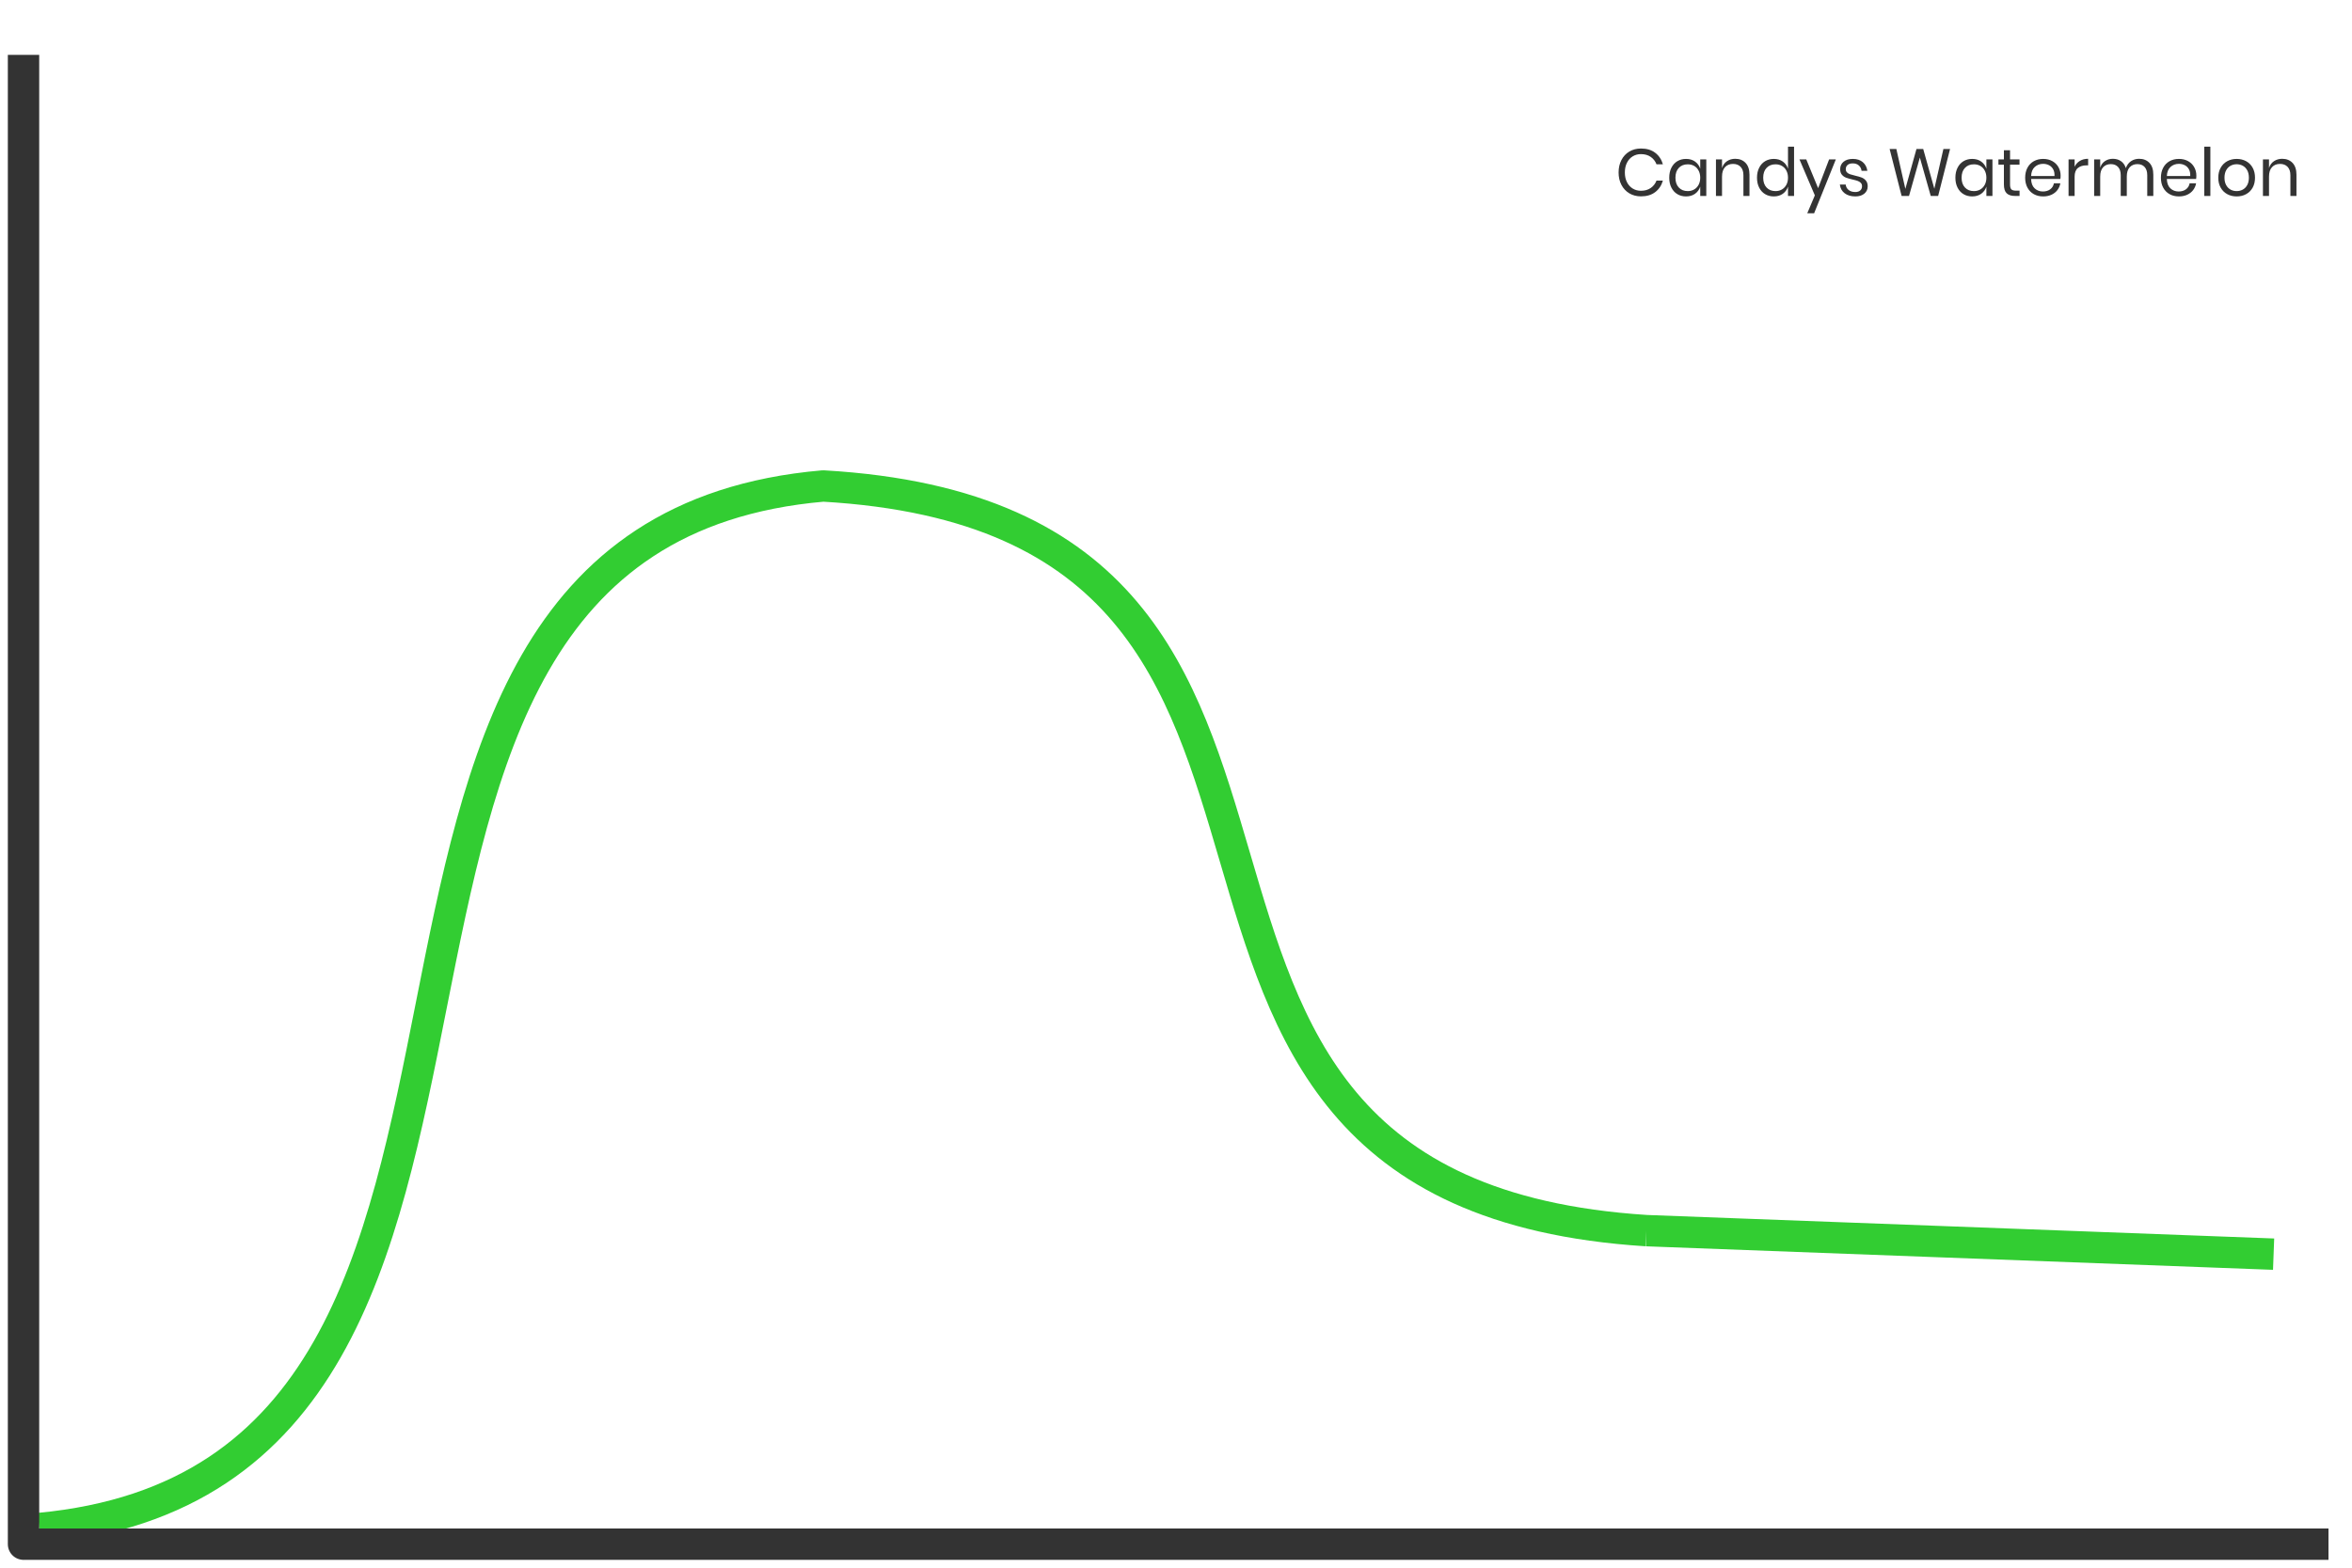
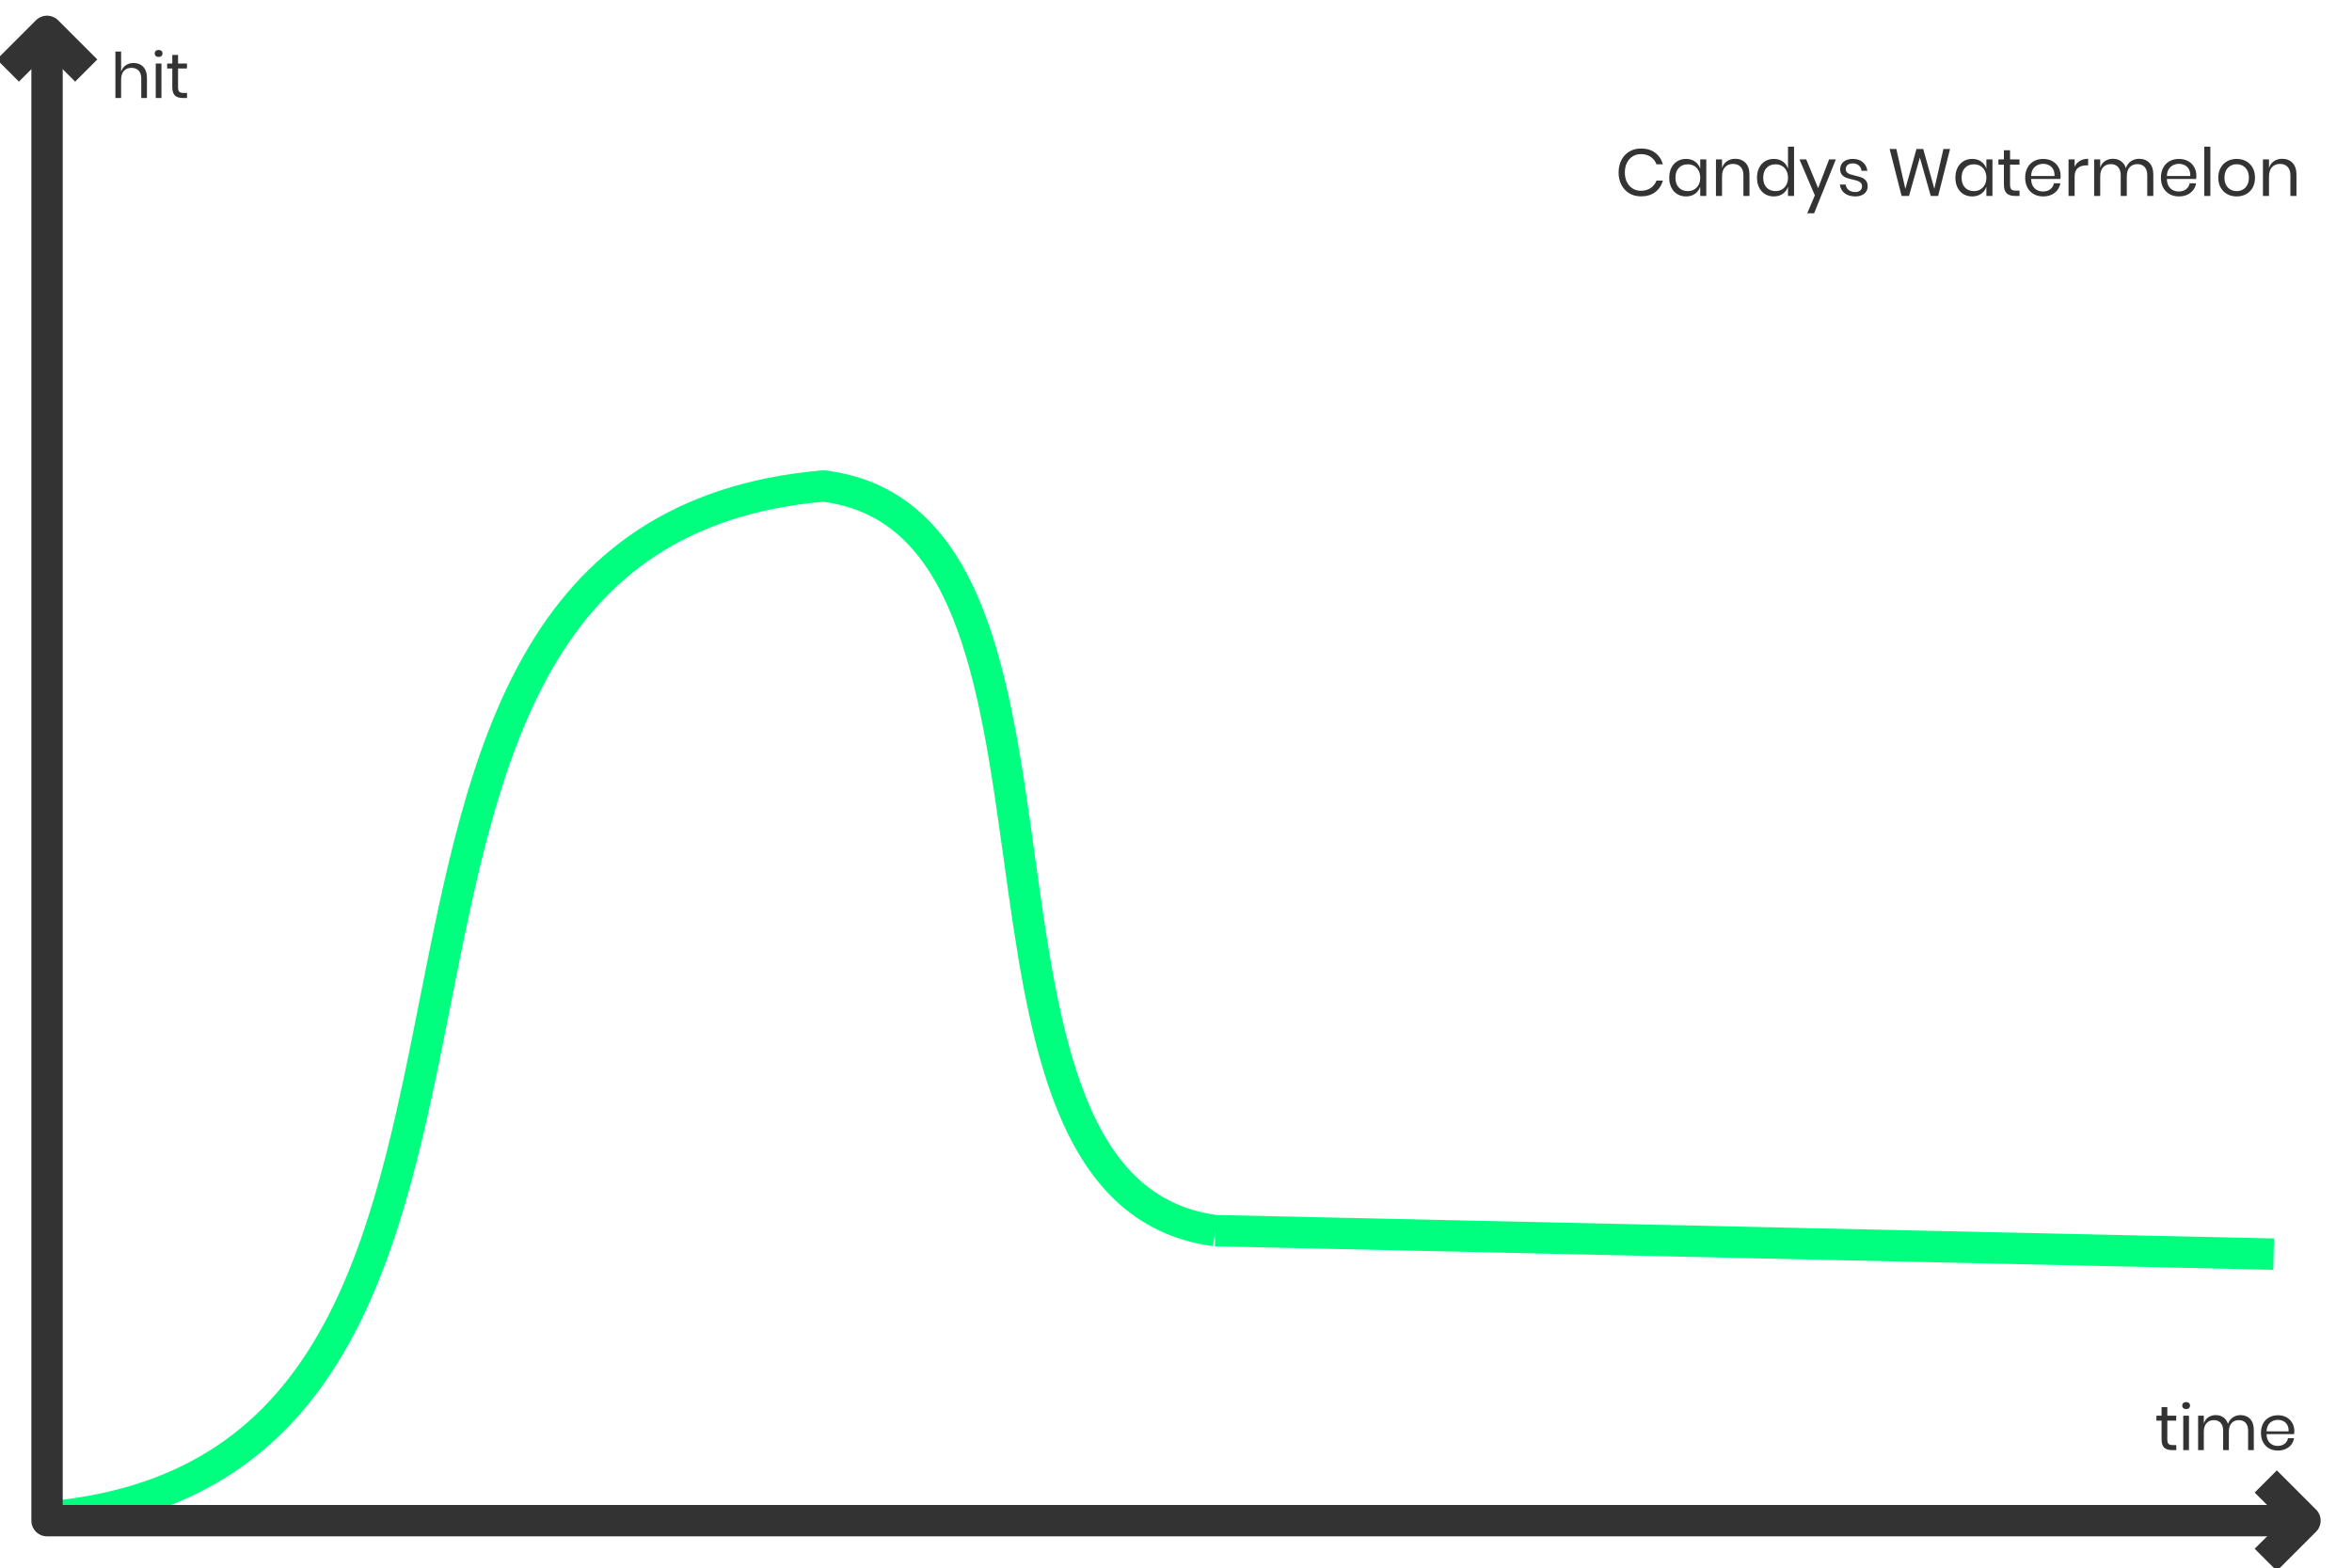
<svg xmlns="http://www.w3.org/2000/svg" xmlns:xlink="http://www.w3.org/1999/xlink" width="600" height="400" viewBox="0 0 600 400">
  <defs>
    <g>
      <g id="glyph-0-0">
        <path d="M 6.547 -12.105 C 8.008 -12.105 9.215 -11.746 10.164 -11.023 C 11.117 -10.305 11.773 -9.32 12.137 -8.074 L 10.508 -8.074 C 10.199 -8.867 9.707 -9.5 9.027 -9.969 C 8.348 -10.441 7.516 -10.676 6.527 -10.676 C 5.746 -10.676 5.047 -10.484 4.43 -10.105 C 3.812 -9.727 3.324 -9.184 2.965 -8.473 C 2.609 -7.766 2.43 -6.938 2.43 -5.984 C 2.43 -5.043 2.609 -4.223 2.965 -3.52 C 3.324 -2.816 3.812 -2.273 4.43 -1.895 C 5.047 -1.516 5.746 -1.324 6.527 -1.324 C 7.516 -1.324 8.348 -1.562 9.027 -2.031 C 9.707 -2.5 10.199 -3.133 10.508 -3.926 L 12.137 -3.926 C 11.773 -2.68 11.117 -1.695 10.164 -0.977 C 9.215 -0.258 8.008 0.102 6.547 0.102 C 5.422 0.102 4.43 -0.156 3.57 -0.672 C 2.707 -1.188 2.039 -1.906 1.555 -2.832 C 1.074 -3.754 0.832 -4.805 0.832 -5.984 C 0.832 -7.176 1.074 -8.234 1.555 -9.164 C 2.035 -10.094 2.707 -10.816 3.57 -11.332 C 4.43 -11.848 5.422 -12.105 6.547 -12.105 Z M 6.547 -12.105 " />
      </g>
      <g id="glyph-0-1">
        <path d="M 5.066 -9.453 C 5.973 -9.453 6.742 -9.227 7.371 -8.773 C 8 -8.32 8.438 -7.711 8.688 -6.953 L 8.688 -9.332 L 10.234 -9.332 L 10.234 0 L 8.688 0 L 8.688 -2.379 C 8.438 -1.621 8 -1.016 7.371 -0.562 C 6.742 -0.109 5.973 0.117 5.066 0.117 C 4.238 0.117 3.504 -0.074 2.855 -0.461 C 2.211 -0.844 1.703 -1.398 1.336 -2.117 C 0.965 -2.836 0.781 -3.684 0.781 -4.656 C 0.781 -5.633 0.965 -6.484 1.336 -7.207 C 1.703 -7.934 2.211 -8.488 2.855 -8.875 C 3.5 -9.258 4.238 -9.453 5.066 -9.453 Z M 5.508 -8.074 C 4.555 -8.074 3.793 -7.773 3.223 -7.164 C 2.648 -6.559 2.363 -5.723 2.363 -4.656 C 2.363 -3.594 2.648 -2.758 3.223 -2.152 C 3.793 -1.543 4.555 -1.242 5.508 -1.242 C 6.121 -1.242 6.668 -1.383 7.148 -1.664 C 7.629 -1.949 8.008 -2.348 8.277 -2.863 C 8.551 -3.379 8.688 -3.977 8.688 -4.656 C 8.688 -5.336 8.551 -5.938 8.277 -6.461 C 8.008 -6.98 7.629 -7.379 7.148 -7.66 C 6.668 -7.938 6.121 -8.074 5.508 -8.074 Z M 5.508 -8.074 " />
      </g>
      <g id="glyph-0-2">
        <path d="M 6.152 -9.484 C 7.242 -9.484 8.121 -9.137 8.789 -8.441 C 9.457 -7.742 9.793 -6.738 9.793 -5.422 L 9.793 0 L 8.246 0 L 8.246 -5.285 C 8.246 -6.215 8.008 -6.93 7.531 -7.43 C 7.055 -7.93 6.41 -8.176 5.594 -8.176 C 4.742 -8.176 4.062 -7.902 3.555 -7.352 C 3.043 -6.801 2.789 -6 2.789 -4.945 L 2.789 0 L 1.242 0 L 1.242 -9.332 L 2.789 -9.332 L 2.789 -7.121 C 3.027 -7.883 3.449 -8.465 4.055 -8.875 C 4.66 -9.281 5.359 -9.484 6.152 -9.484 Z M 6.152 -9.484 " />
      </g>
      <g id="glyph-0-3">
        <path d="M 5.066 -9.453 C 5.973 -9.453 6.742 -9.227 7.371 -8.773 C 8 -8.32 8.438 -7.711 8.688 -6.953 L 8.688 -12.578 L 10.234 -12.578 L 10.234 0 L 8.688 0 L 8.688 -2.379 C 8.438 -1.621 8 -1.016 7.371 -0.562 C 6.742 -0.109 5.973 0.117 5.066 0.117 C 4.238 0.117 3.504 -0.074 2.855 -0.461 C 2.211 -0.844 1.703 -1.398 1.336 -2.117 C 0.965 -2.836 0.781 -3.684 0.781 -4.656 C 0.781 -5.633 0.965 -6.484 1.336 -7.207 C 1.703 -7.934 2.211 -8.488 2.855 -8.875 C 3.5 -9.258 4.238 -9.453 5.066 -9.453 Z M 5.508 -8.074 C 4.555 -8.074 3.793 -7.773 3.223 -7.164 C 2.648 -6.559 2.363 -5.723 2.363 -4.656 C 2.363 -3.594 2.648 -2.758 3.223 -2.152 C 3.793 -1.543 4.555 -1.242 5.508 -1.242 C 6.121 -1.242 6.668 -1.383 7.148 -1.664 C 7.629 -1.949 8.008 -2.348 8.277 -2.863 C 8.551 -3.379 8.688 -3.977 8.688 -4.656 C 8.688 -5.336 8.551 -5.938 8.277 -6.461 C 8.008 -6.98 7.629 -7.379 7.148 -7.66 C 6.668 -7.938 6.121 -8.074 5.508 -8.074 Z M 5.508 -8.074 " />
      </g>
      <g id="glyph-0-4">
        <path d="M 1.887 -9.332 L 4.914 -1.988 L 7.719 -9.332 L 9.434 -9.332 L 3.895 4.422 L 2.141 4.422 L 4.078 -0.152 L 0.152 -9.332 Z M 1.887 -9.332 " />
      </g>
      <g id="glyph-0-5">
        <path d="M 4.164 -9.453 C 5.219 -9.453 6.066 -9.176 6.707 -8.629 C 7.348 -8.078 7.734 -7.34 7.871 -6.41 L 6.391 -6.41 C 6.324 -6.965 6.094 -7.422 5.703 -7.777 C 5.312 -8.133 4.789 -8.312 4.133 -8.312 C 3.578 -8.312 3.141 -8.18 2.832 -7.914 C 2.52 -7.648 2.363 -7.289 2.363 -6.836 C 2.363 -6.496 2.469 -6.219 2.676 -6.008 C 2.887 -5.801 3.148 -5.641 3.461 -5.535 C 3.773 -5.426 4.199 -5.309 4.742 -5.184 C 5.434 -5.027 5.992 -4.863 6.418 -4.699 C 6.844 -4.535 7.207 -4.273 7.504 -3.91 C 7.805 -3.547 7.957 -3.059 7.957 -2.449 C 7.957 -1.688 7.668 -1.07 7.098 -0.594 C 6.523 -0.117 5.762 0.117 4.812 0.117 C 3.699 0.117 2.793 -0.148 2.09 -0.68 C 1.387 -1.211 0.977 -1.953 0.852 -2.906 L 2.348 -2.906 C 2.402 -2.34 2.648 -1.883 3.086 -1.531 C 3.523 -1.18 4.098 -1.004 4.812 -1.004 C 5.344 -1.004 5.762 -1.141 6.059 -1.41 C 6.359 -1.684 6.512 -2.039 6.512 -2.48 C 6.512 -2.844 6.402 -3.133 6.188 -3.348 C 5.973 -3.562 5.707 -3.73 5.391 -3.844 C 5.07 -3.957 4.637 -4.074 4.078 -4.199 C 3.387 -4.359 2.836 -4.516 2.422 -4.676 C 2.008 -4.832 1.656 -5.086 1.367 -5.43 C 1.078 -5.777 0.934 -6.246 0.934 -6.836 C 0.934 -7.617 1.223 -8.246 1.801 -8.73 C 2.379 -9.211 3.168 -9.453 4.164 -9.453 Z M 4.164 -9.453 " />
      </g>
      <g id="glyph-0-6">
        <rect x="0" y="0" width="0" height="0" mask="url(#mask-0)" />
      </g>
      <g id="glyph-0-7">
        <path d="M 15.98 -11.984 L 12.938 0 L 11.051 0 L 8.277 -9.793 L 5.508 0 L 3.621 0 L 0.562 -11.984 L 2.277 -11.984 L 4.574 -1.801 L 7.41 -11.984 L 9.129 -11.984 L 11.969 -1.836 L 14.281 -11.984 Z M 15.98 -11.984 " />
      </g>
      <g id="glyph-0-8">
        <path d="M 5.695 -1.359 L 5.695 0 L 4.539 0 C 3.586 0 2.875 -0.227 2.406 -0.68 C 1.934 -1.133 1.699 -1.895 1.699 -2.957 L 1.699 -7.988 L 0.305 -7.988 L 0.305 -9.332 L 1.699 -9.332 L 1.699 -11.66 L 3.266 -11.66 L 3.266 -9.332 L 5.68 -9.332 L 5.68 -7.988 L 3.266 -7.988 L 3.266 -2.926 C 3.266 -2.324 3.375 -1.914 3.594 -1.691 C 3.816 -1.469 4.199 -1.359 4.742 -1.359 Z M 5.695 -1.359 " />
      </g>
      <g id="glyph-0-9">
        <path d="M 9.824 -5.184 C 9.824 -4.855 9.805 -4.574 9.758 -4.336 L 2.297 -4.336 C 2.328 -3.27 2.633 -2.469 3.203 -1.938 C 3.777 -1.406 4.477 -1.141 5.305 -1.141 C 6.051 -1.141 6.68 -1.328 7.184 -1.707 C 7.688 -2.086 7.996 -2.594 8.109 -3.23 L 9.758 -3.23 C 9.645 -2.586 9.391 -2.008 9 -1.496 C 8.609 -0.984 8.102 -0.59 7.48 -0.305 C 6.855 -0.023 6.152 0.117 5.371 0.117 C 4.477 0.117 3.684 -0.074 2.992 -0.461 C 2.301 -0.844 1.758 -1.398 1.367 -2.117 C 0.977 -2.836 0.781 -3.684 0.781 -4.656 C 0.781 -5.633 0.977 -6.484 1.367 -7.207 C 1.758 -7.934 2.301 -8.488 2.992 -8.875 C 3.684 -9.258 4.477 -9.453 5.371 -9.453 C 6.277 -9.453 7.07 -9.258 7.742 -8.875 C 8.418 -8.488 8.934 -7.973 9.289 -7.328 C 9.648 -6.68 9.824 -5.969 9.824 -5.184 Z M 8.262 -5.082 C 8.297 -5.773 8.184 -6.352 7.922 -6.816 C 7.66 -7.281 7.305 -7.629 6.852 -7.855 C 6.398 -8.082 5.906 -8.195 5.371 -8.195 C 4.523 -8.195 3.809 -7.93 3.23 -7.402 C 2.652 -6.875 2.34 -6.102 2.297 -5.082 Z M 8.262 -5.082 " />
      </g>
      <g id="glyph-0-10">
        <path d="M 2.789 -7.445 C 3.094 -8.09 3.543 -8.594 4.133 -8.949 C 4.723 -9.309 5.422 -9.484 6.238 -9.484 L 6.238 -7.805 L 5.762 -7.805 C 4.891 -7.805 4.176 -7.578 3.621 -7.133 C 3.066 -6.684 2.789 -5.945 2.789 -4.914 L 2.789 0 L 1.242 0 L 1.242 -9.332 L 2.789 -9.332 Z M 2.789 -7.445 " />
      </g>
      <g id="glyph-0-11">
        <path d="M 12.715 -9.484 C 13.805 -9.484 14.68 -9.137 15.344 -8.441 C 16.008 -7.742 16.336 -6.738 16.336 -5.422 L 16.336 0 L 14.789 0 L 14.789 -5.285 C 14.789 -6.203 14.566 -6.906 14.117 -7.395 C 13.672 -7.883 13.055 -8.125 12.273 -8.125 C 11.457 -8.125 10.805 -7.855 10.309 -7.32 C 9.816 -6.781 9.57 -5.988 9.57 -4.945 L 9.57 0 L 8.023 0 L 8.023 -5.285 C 8.023 -6.203 7.797 -6.906 7.344 -7.395 C 6.891 -7.883 6.277 -8.125 5.508 -8.125 C 4.68 -8.125 4.02 -7.855 3.527 -7.32 C 3.035 -6.781 2.789 -5.988 2.789 -4.945 L 2.789 0 L 1.242 0 L 1.242 -9.332 L 2.789 -9.332 L 2.789 -7.207 C 3.016 -7.945 3.418 -8.508 4.004 -8.898 C 4.586 -9.289 5.258 -9.484 6.02 -9.484 C 6.812 -9.484 7.5 -9.285 8.082 -8.883 C 8.668 -8.48 9.082 -7.887 9.332 -7.105 C 9.594 -7.863 10.031 -8.453 10.641 -8.867 C 11.254 -9.281 11.945 -9.484 12.715 -9.484 Z M 12.715 -9.484 " />
      </g>
      <g id="glyph-0-12">
        <path d="M 2.789 -12.578 L 2.789 0 L 1.242 0 L 1.242 -12.578 Z M 2.789 -12.578 " />
      </g>
      <g id="glyph-0-13">
        <path d="M 5.473 -9.453 C 6.367 -9.453 7.172 -9.258 7.879 -8.875 C 8.586 -8.488 9.145 -7.934 9.547 -7.207 C 9.949 -6.48 10.148 -5.633 10.148 -4.656 C 10.148 -3.684 9.949 -2.836 9.547 -2.117 C 9.145 -1.398 8.586 -0.844 7.879 -0.461 C 7.172 -0.074 6.371 0.117 5.473 0.117 C 4.578 0.117 3.777 -0.074 3.07 -0.461 C 2.359 -0.844 1.801 -1.398 1.395 -2.117 C 0.984 -2.836 0.781 -3.684 0.781 -4.656 C 0.781 -5.633 0.984 -6.484 1.395 -7.207 C 1.801 -7.934 2.359 -8.488 3.07 -8.875 C 3.777 -9.258 4.578 -9.453 5.473 -9.453 Z M 5.473 -8.094 C 4.918 -8.094 4.406 -7.969 3.934 -7.719 C 3.465 -7.469 3.086 -7.086 2.797 -6.57 C 2.508 -6.055 2.363 -5.418 2.363 -4.656 C 2.363 -3.91 2.508 -3.277 2.797 -2.762 C 3.086 -2.246 3.465 -1.863 3.934 -1.613 C 4.406 -1.363 4.918 -1.242 5.473 -1.242 C 6.027 -1.242 6.543 -1.367 7.012 -1.613 C 7.484 -1.863 7.863 -2.246 8.152 -2.762 C 8.441 -3.277 8.586 -3.91 8.586 -4.656 C 8.586 -5.418 8.441 -6.055 8.152 -6.57 C 7.863 -7.086 7.484 -7.469 7.012 -7.719 C 6.543 -7.969 6.031 -8.094 5.473 -8.094 Z M 5.473 -8.094 " />
      </g>
+       <g id="glyph-1-0">
+         <path d="M 5.793 -8.93 C 6.816 -8.93 7.645 -8.602 8.273 -7.945 C 8.902 -7.289 9.215 -6.34 9.215 -5.105 L 9.215 0 L 7.762 0 L 7.762 -4.977 C 7.762 -5.852 7.535 -6.523 7.09 -6.992 C 6.641 -7.461 6.031 -7.695 5.266 -7.695 C 4.465 -7.695 3.824 -7.438 3.344 -6.922 C 2.863 -6.402 2.625 -5.648 2.625 -4.656 L 2.625 0 L 1.168 0 L 1.168 -11.84 L 2.625 -11.84 L 2.625 -6.703 C 2.848 -7.418 3.246 -7.969 3.816 -8.352 C 4.387 -8.734 5.047 -8.93 5.793 -8.93 Z M 5.793 -8.93 " />
+       </g>
+       <g id="glyph-1-1">
+         <path d="M 0.91 -11.359 C 0.91 -11.625 1.004 -11.844 1.184 -12.008 C 1.363 -12.172 1.605 -12.258 1.902 -12.258 C 2.203 -12.258 2.441 -12.172 2.625 -12.008 C 2.805 -11.844 2.895 -11.625 2.895 -11.359 C 2.895 -11.094 2.805 -10.879 2.625 -10.711 C 2.441 -10.547 2.203 -10.465 1.902 -10.465 C 1.605 -10.465 1.367 -10.547 1.184 -10.711 C 1.004 -10.879 0.91 -11.094 0.91 -11.359 Z M 2.625 -8.785 L 2.625 0 L 1.168 0 L 1.168 -8.785 Z M 2.625 -8.785 " />
+       </g>
+       <g id="glyph-1-2">
+         <path d="M 5.359 -1.281 L 5.359 0 L 4.273 0 C 3.375 0 2.707 -0.215 2.266 -0.641 C 1.82 -1.066 1.602 -1.781 1.602 -2.785 L 1.602 -7.52 L 0.289 -7.52 L 0.289 -8.785 L 1.602 -8.785 L 1.602 -10.977 L 3.07 -10.977 L 3.07 -8.785 L 5.344 -8.785 L 5.344 -7.52 L 3.07 -7.52 L 3.07 -2.754 C 3.07 -2.188 3.176 -1.801 3.383 -1.594 C 3.59 -1.383 3.953 -1.281 4.465 -1.281 Z M 5.359 -1.281 " />
+       </g>
+       <g id="glyph-1-3">
+         <path d="M 11.969 -8.93 C 12.992 -8.93 13.816 -8.602 14.441 -7.945 C 15.066 -7.289 15.375 -6.34 15.375 -5.105 L 15.375 0 L 13.922 0 L 13.922 -4.977 C 13.922 -5.84 13.711 -6.5 13.289 -6.961 C 12.867 -7.418 12.289 -7.648 11.551 -7.648 C 10.785 -7.648 10.168 -7.395 9.703 -6.887 C 9.238 -6.383 9.008 -5.637 9.008 -4.656 L 9.008 0 L 7.551 0 L 7.551 -4.977 C 7.551 -5.84 7.34 -6.5 6.91 -6.961 C 6.484 -7.418 5.91 -7.648 5.184 -7.648 C 4.406 -7.648 3.785 -7.395 3.32 -6.887 C 2.855 -6.383 2.625 -5.637 2.625 -4.656 L 2.625 0 L 1.168 0 L 1.168 -8.785 L 2.625 -8.785 L 2.625 -6.785 C 2.836 -7.477 3.219 -8.008 3.77 -8.375 C 4.316 -8.742 4.949 -8.93 5.664 -8.93 C 6.41 -8.93 7.059 -8.738 7.609 -8.359 C 8.156 -7.98 8.551 -7.426 8.785 -6.688 C 9.031 -7.402 9.441 -7.953 10.016 -8.344 C 10.594 -8.734 11.242 -8.93 11.969 -8.93 Z M 11.969 -8.93 " />
+       </g>
+       <g id="glyph-1-4">
+         <path d="M 9.246 -4.879 C 9.246 -4.57 9.227 -4.305 9.184 -4.078 L 2.16 -4.078 C 2.191 -3.078 2.477 -2.324 3.016 -1.824 C 3.555 -1.324 4.215 -1.07 4.992 -1.07 C 5.695 -1.07 6.285 -1.25 6.762 -1.609 C 7.234 -1.965 7.523 -2.441 7.633 -3.039 L 9.184 -3.039 C 9.078 -2.434 8.84 -1.887 8.473 -1.406 C 8.105 -0.926 7.625 -0.555 7.039 -0.289 C 6.453 -0.023 5.793 0.113 5.055 0.113 C 4.215 0.113 3.465 -0.07 2.816 -0.434 C 2.164 -0.797 1.656 -1.316 1.289 -1.992 C 0.922 -2.668 0.734 -3.465 0.734 -4.383 C 0.734 -5.301 0.922 -6.102 1.289 -6.785 C 1.656 -7.469 2.164 -7.988 2.816 -8.352 C 3.469 -8.715 4.215 -8.895 5.055 -8.895 C 5.91 -8.895 6.652 -8.715 7.289 -8.352 C 7.922 -7.988 8.406 -7.504 8.742 -6.895 C 9.078 -6.289 9.246 -5.617 9.246 -4.879 Z M 7.777 -4.785 C 7.809 -5.434 7.703 -5.98 7.457 -6.414 C 7.211 -6.852 6.875 -7.18 6.449 -7.391 C 6.023 -7.605 5.559 -7.711 5.055 -7.711 C 4.254 -7.711 3.586 -7.465 3.039 -6.969 C 2.496 -6.473 2.203 -5.742 2.16 -4.785 Z M 7.777 -4.785 " />
+       </g>
    </g>
    <image id="source-11" x="0" y="0" width="0" height="0" />
    <mask id="mask-0">
      <use xlink:href="#source-11" />
    </mask>
  </defs>
  <rect x="-60" y="-40" width="720" height="480" fill="rgb(100%, 100%, 100%)" fill-opacity="1" />
  <g fill="rgb(20%, 20%, 20%)" fill-opacity="1">
    <use xlink:href="#glyph-0-0" x="412.074" y="50" />
    <use xlink:href="#glyph-0-1" x="425.045" y="50" />
    <use xlink:href="#glyph-0-2" x="436.503" y="50" />
    <use xlink:href="#glyph-0-3" x="447.434" y="50" />
    <use xlink:href="#glyph-0-4" x="458.892" y="50" />
    <use xlink:href="#glyph-0-5" x="468.497" y="50" />
    <use xlink:href="#glyph-0-6" x="477.286" y="50" />
    <use xlink:href="#glyph-0-7" x="481.485" y="50" />
    <use xlink:href="#glyph-0-1" x="498.043" y="50" />
    <use xlink:href="#glyph-0-8" x="509.501" y="50" />
    <use xlink:href="#glyph-0-9" x="515.842" y="50" />
    <use xlink:href="#glyph-0-10" x="526.45" y="50" />
    <use xlink:href="#glyph-0-11" x="532.978" y="50" />
    <use xlink:href="#glyph-0-9" x="550.471" y="50" />
    <use xlink:href="#glyph-0-12" x="561.079" y="50" />
    <use xlink:href="#glyph-0-13" x="565.108" y="50" />
    <use xlink:href="#glyph-0-2" x="576.039" y="50" />
  </g>
-   <path fill="none" stroke-width="8" stroke-linecap="butt" stroke-linejoin="round" stroke="rgb(19.608%, 80.392%, 19.608%)" stroke-opacity="1" stroke-miterlimit="10" d="M 10 390 C 160 376 60 137 210 124 C 367 133 263 304 420 314 M 420 314 L 580 320 " />
-   <path fill="none" stroke-width="8" stroke-linecap="butt" stroke-linejoin="round" stroke="rgb(20%, 20%, 20%)" stroke-opacity="1" stroke-miterlimit="10" d="M 6 14 L 6 394 L 594 394 " />
+   <path fill="none" stroke-width="8" stroke-linecap="butt" stroke-linejoin="round" stroke="rgb(0%, 100%, 49.804%)" stroke-opacity="1" stroke-miterlimit="10" d="M 13 387 C 160 373 62 137 210 124 C 285 133 235 304 310 314 M 310 314 L 580 320 " />
+   <path fill="none" stroke-width="8" stroke-linecap="butt" stroke-linejoin="round" stroke="rgb(20%, 20%, 20%)" stroke-opacity="1" stroke-miterlimit="10" d="M 12 8 L 12 388 L 588 388 " />
+   <path fill="none" stroke-width="8" stroke-linecap="butt" stroke-linejoin="round" stroke="rgb(20%, 20%, 20%)" stroke-opacity="1" stroke-miterlimit="10" d="M 2 18 L 12 8 L 22 18 " />
+   <path fill="none" stroke-width="8" stroke-linecap="butt" stroke-linejoin="round" stroke="rgb(20%, 20%, 20%)" stroke-opacity="1" stroke-miterlimit="10" d="M 578 378 L 588 388 L 578 398 " />
+   <g fill="rgb(20%, 20%, 20%)" fill-opacity="1">
+     <use xlink:href="#glyph-1-0" x="28.273" y="25" />
+     <use xlink:href="#glyph-1-1" x="38.561" y="25" />
+     <use xlink:href="#glyph-1-2" x="42.353" y="25" />
+   </g>
+   <g fill="rgb(20%, 20%, 20%)" fill-opacity="1">
+     <use xlink:href="#glyph-1-2" x="549.816" y="370" />
+     <use xlink:href="#glyph-1-1" x="555.784" y="370" />
+     <use xlink:href="#glyph-1-3" x="559.576" y="370" />
+     <use xlink:href="#glyph-1-4" x="576.04" y="370" />
+   </g>
</svg>
